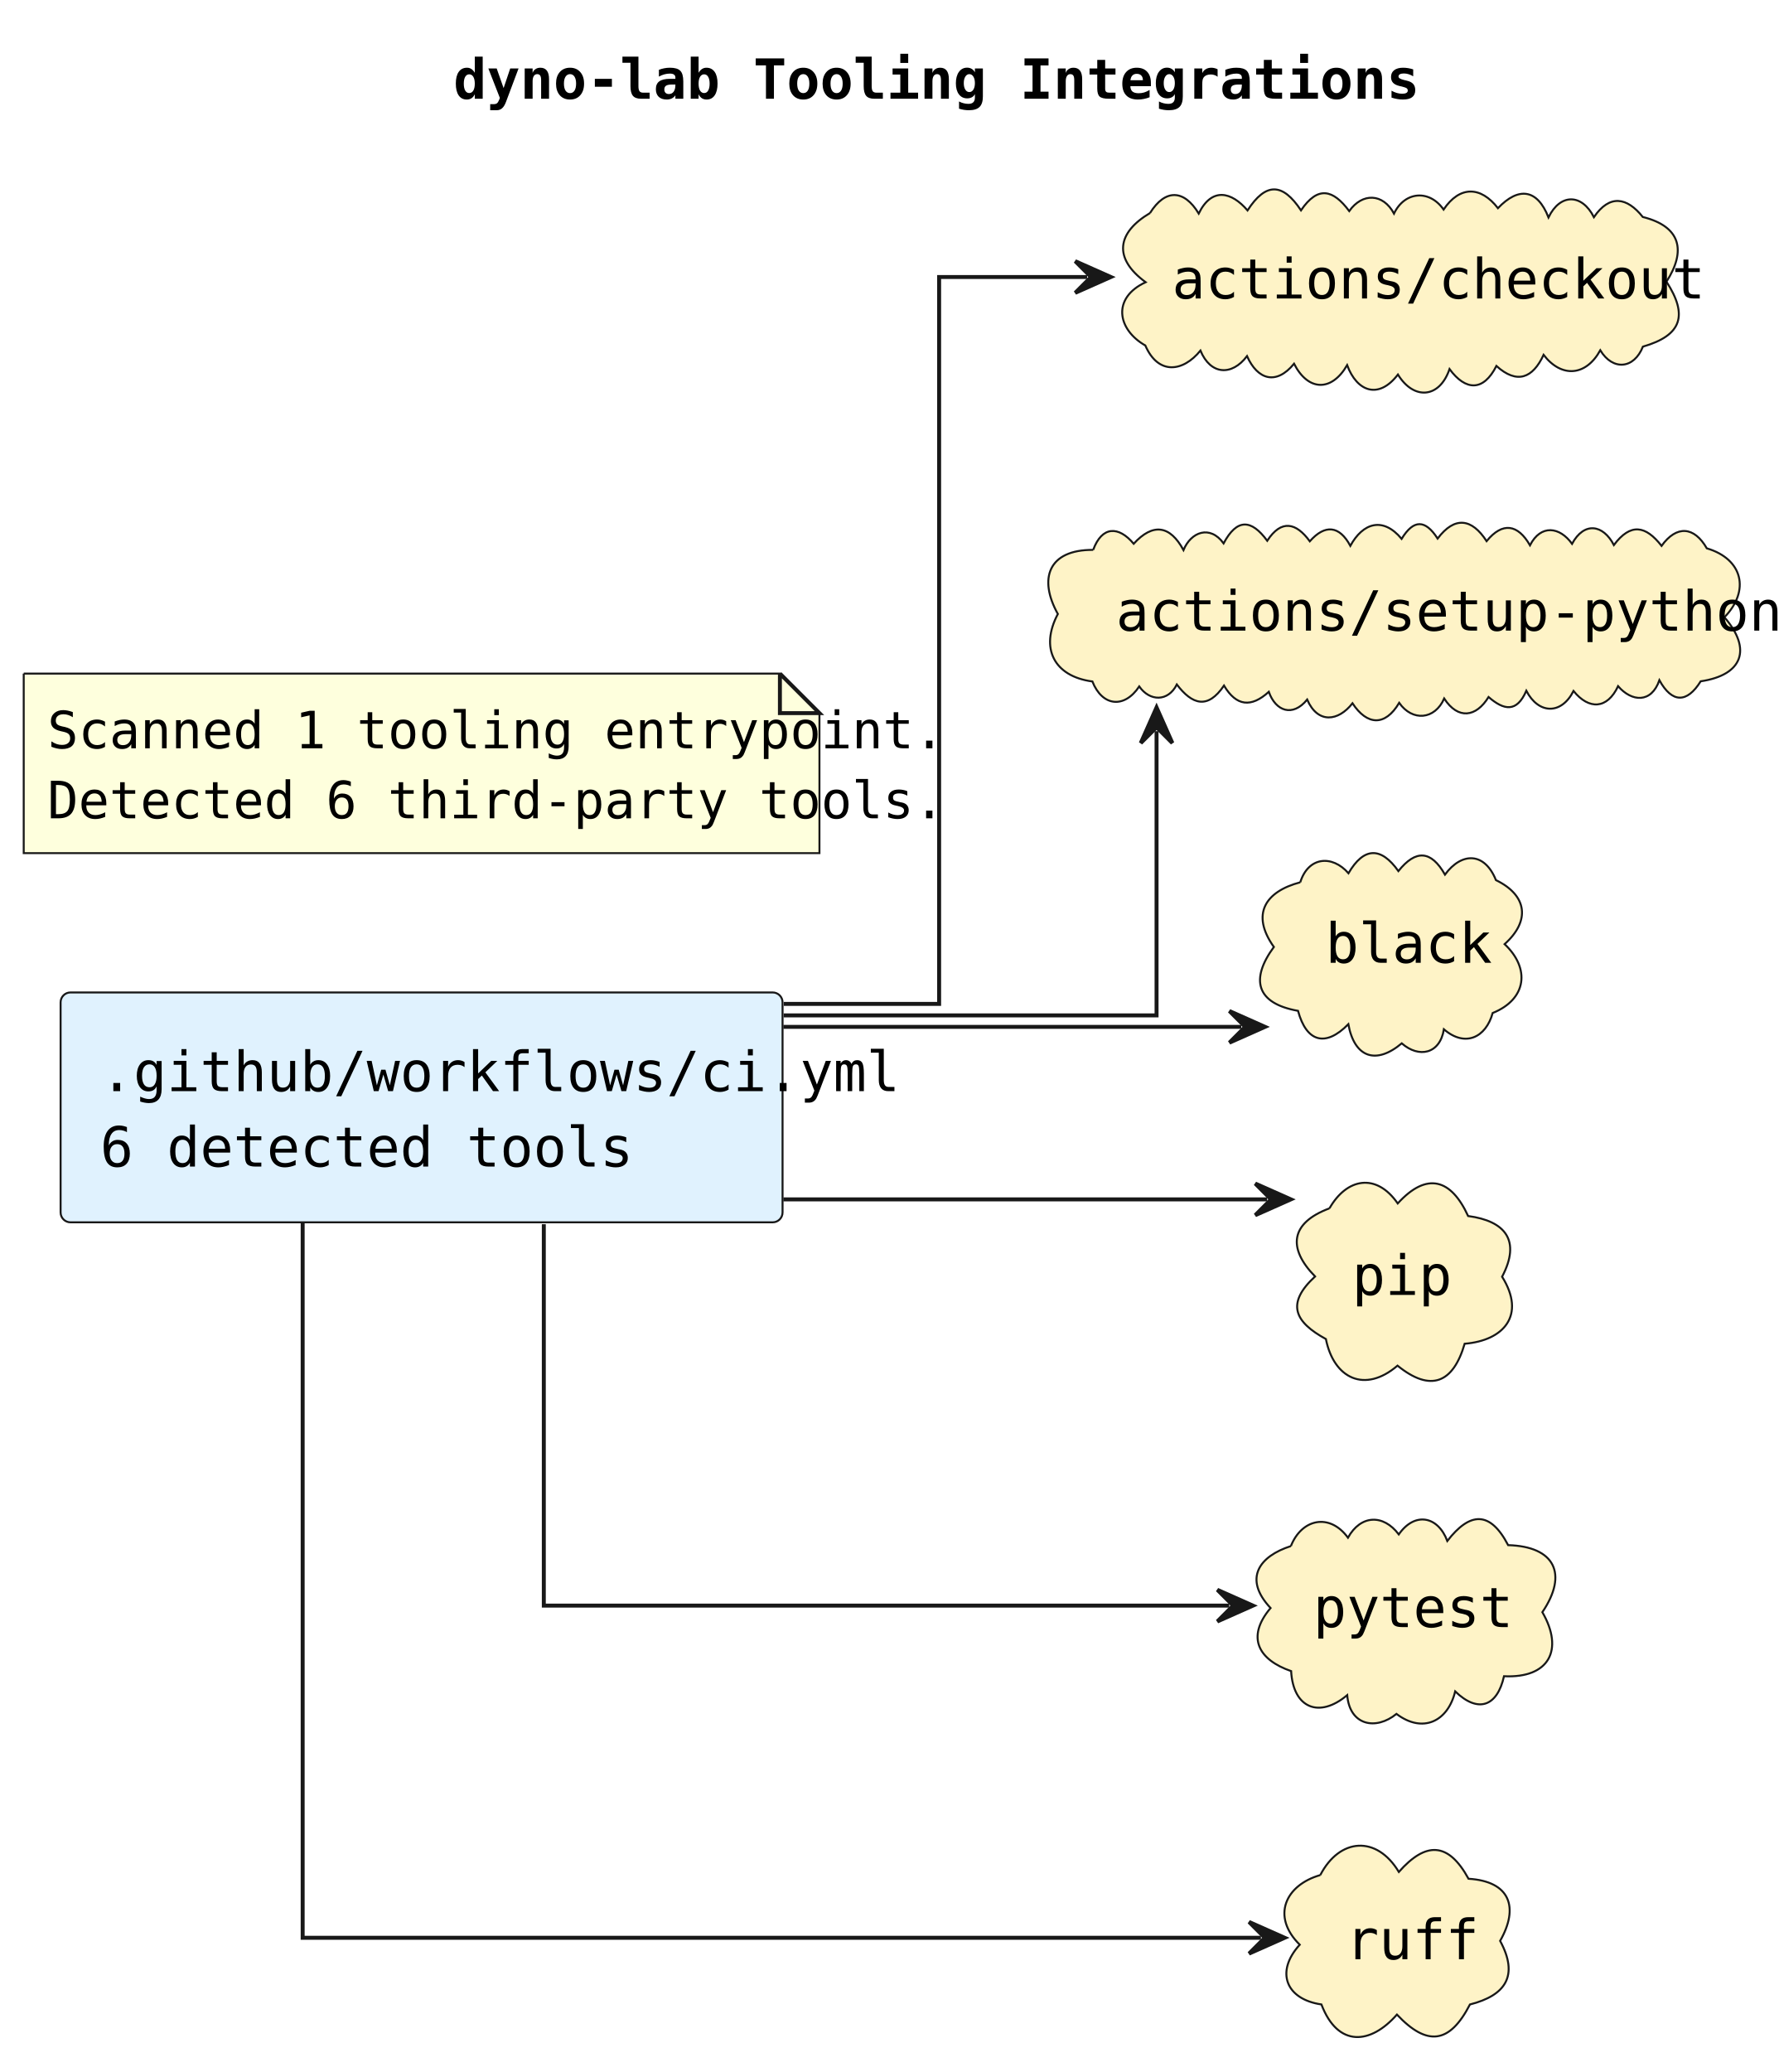
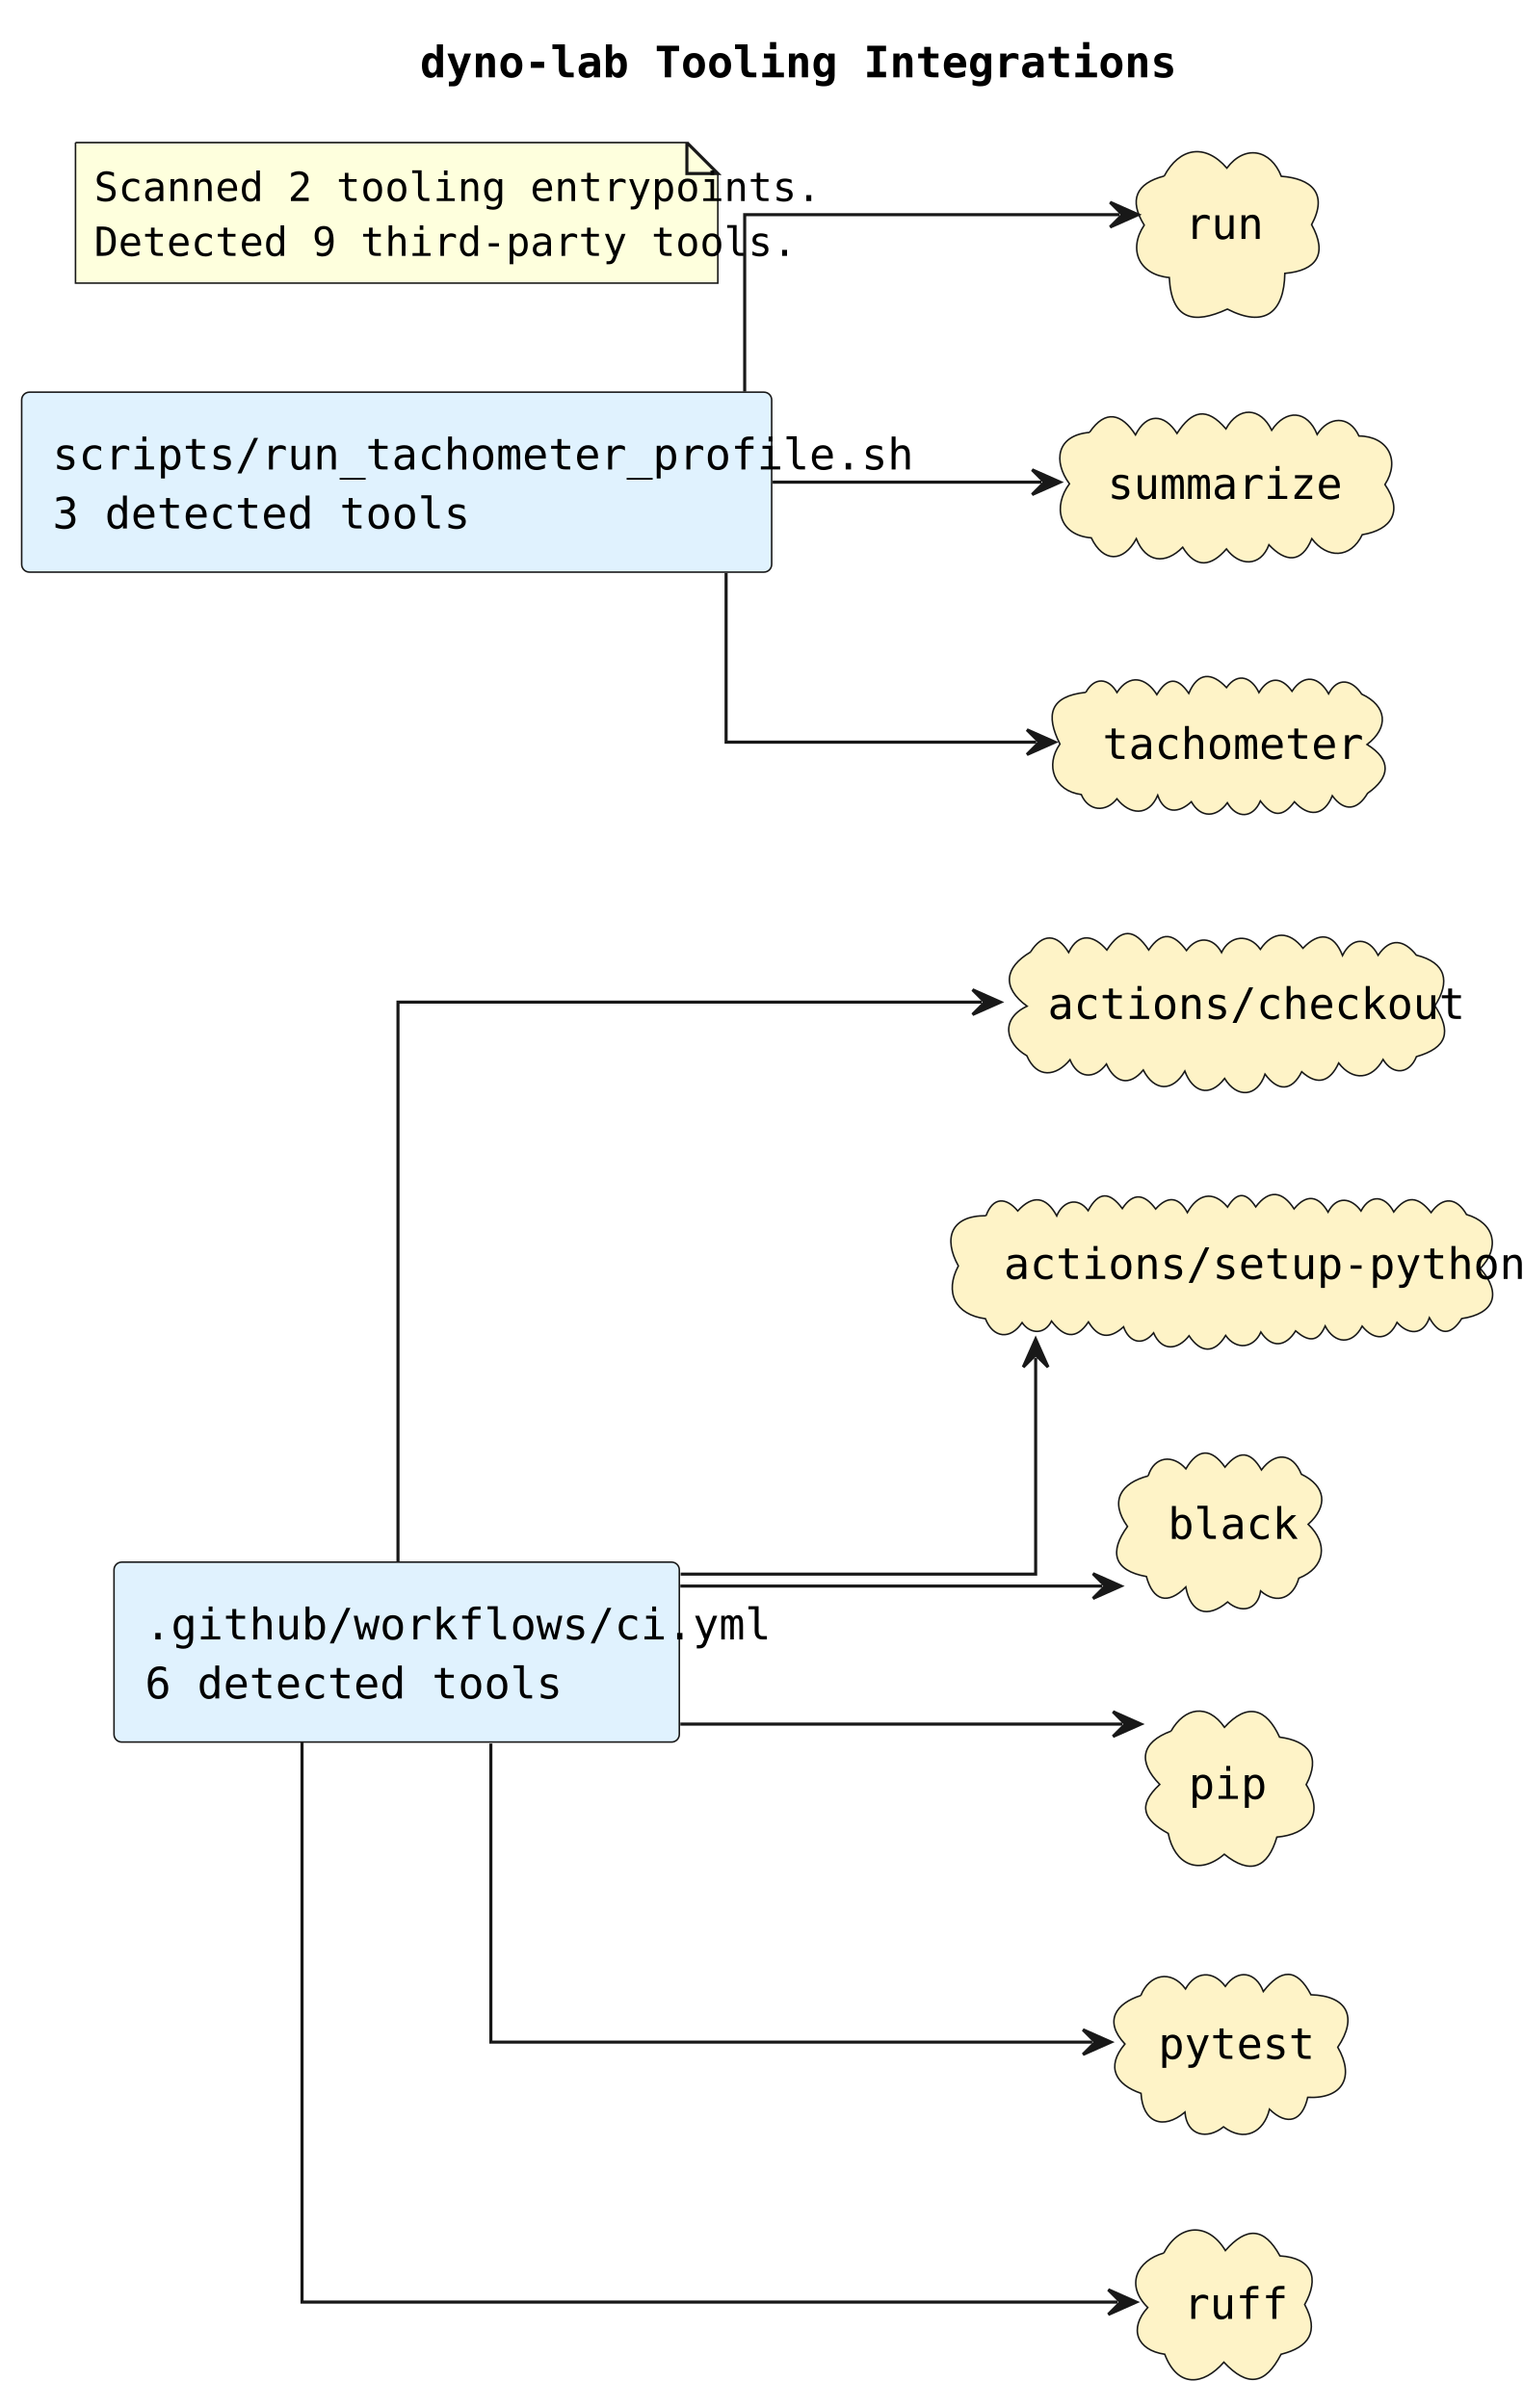
- <svg xmlns="http://www.w3.org/2000/svg" contentStyleType="text/css" data-diagram-type="DESCRIPTION" height="524px" preserveAspectRatio="none" style="width:450px;height:524px;background:#FFFFFF;" version="1.1" viewBox="0 0 450 524" width="450px" zoomAndPan="magnify">
+ <svg xmlns="http://www.w3.org/2000/svg" contentStyleType="text/css" data-diagram-type="DESCRIPTION" height="778px" preserveAspectRatio="none" style="width:492px;height:778px;background:#FFFFFF;" version="1.1" viewBox="0 0 492 778" width="492px" zoomAndPan="magnify">
  <defs />
  <g>
    <g class="title" data-source-line="1">
-       <text fill="#000000" font-family="Monospace" font-size="14" font-weight="bold" lengthAdjust="spacing" textLength="206.846" x="114.697" y="24.966">dyno-lab Tooling Integrations</text>
+       <text fill="#000000" font-family="Monospace" font-size="14" font-weight="bold" lengthAdjust="spacing" textLength="206.846" x="135.702" y="24.966">dyno-lab Tooling Integrations</text>
    </g>
    <g class="entity" data-qualified-name="source_github_workflows_ci_yml" data-source-line="7" id="ent0002">
-       <rect fill="#E0F2FE" height="58.136" rx="2.5" ry="2.5" style="stroke:#181818;stroke-width:0.5;" width="182.623" x="15.33" y="250.985" />
-       <text fill="#000000" font-family="Monospace" font-size="14" lengthAdjust="spacing" textLength="162.623" x="25.33" y="275.95">.github/workflows/ci.yml</text>
-       <text fill="#000000" font-family="Monospace" font-size="14" lengthAdjust="spacing" textLength="105.336" x="25.33" y="295.018">6 detected tools</text>
+       <rect fill="#E0F2FE" height="58.136" rx="2.5" ry="2.5" style="stroke:#181818;stroke-width:0.5;" width="182.623" x="36.83" y="504.708" />
+       <text fill="#000000" font-family="Monospace" font-size="14" lengthAdjust="spacing" textLength="162.623" x="46.83" y="529.674">.github/workflows/ci.yml</text>
+       <text fill="#000000" font-family="Monospace" font-size="14" lengthAdjust="spacing" textLength="105.336" x="46.83" y="548.742">6 detected tools</text>
    </g>
-     <g class="entity" data-qualified-name="tool_actions_checkout" data-source-line="8" id="ent0003">
-       <path d="M290.902,53.88 C294.754,47.721 299.497,47.862 303.226,54.003 C306.532,47.24 311.533,48.489 315.572,53.215 C320.192,46.068 324.453,46.193 329.094,53.196 C333.369,46.912 337.201,47.9 341.297,53.381 C344.629,48.695 349.842,48.849 352.623,54.015 C355.321,48.357 361.587,47.865 365.164,52.993 C369.244,46.955 374.542,47.015 378.915,52.647 C384.09,47.211 388.851,47.712 391.702,54.985 C394.673,48.861 400.153,48.945 403.192,54.921 C407.16,49.087 411.544,49.844 415.554,54.874 C425.236,57.284 426.546,63.443 421.548,71.232 C426.993,79.689 425.528,84.792 415.585,87.665 C413.337,93.337 407.977,93.808 404.801,88.584 C401.214,95.094 395.052,95.683 390.461,89.74 C387.728,95.643 383.757,97.258 378.527,92.547 C375.246,99.051 370.75,98.876 366.67,93.334 C364.142,100.773 357.624,101.24 353.616,94.718 C348.713,101.116 343.254,99.04 340.767,92.346 C336.831,99.124 330.909,98.969 327.338,91.99 C322.803,97.508 318.115,96.029 315.442,90.062 C311.564,95.18 306.205,94.802 303.661,88.666 C299.2,94.129 292.979,94.865 289.717,87.375 C282.619,83.324 281.218,75.341 289.799,71.369 C281.556,65.341 282.503,58.859 290.902,53.88" fill="#FEF3C7" style="stroke:#181818;stroke-width:0.5;" />
-       <text fill="#000000" font-family="Monospace" font-size="14" lengthAdjust="spacing" textLength="111.916" x="296.47" y="75.481">actions/checkout</text>
+     <g class="entity" data-qualified-name="source_scripts_run_tachometer_profile_sh" data-source-line="8" id="ent0003">
+       <rect fill="#E0F2FE" height="58.136" rx="2.5" ry="2.5" style="stroke:#181818;stroke-width:0.5;" width="242.291" x="7" y="126.708" />
+       <text fill="#000000" font-family="Monospace" font-size="14" lengthAdjust="spacing" textLength="222.291" x="17" y="151.674">scripts/run_tachometer_profile.sh</text>
+       <text fill="#000000" font-family="Monospace" font-size="14" lengthAdjust="spacing" textLength="105.336" x="17" y="170.742">3 detected tools</text>
    </g>
-     <g class="entity" data-qualified-name="tool_actions_setup_python" data-source-line="9" id="ent0004">
-       <path d="M276.529,139.065 C278.742,133.01 282.955,132.949 286.774,137.516 C291.638,132.186 295.977,132.835 299.37,139.112 C301.266,134.523 306.064,132.669 309.52,137.416 C312.879,131.124 316.487,131.231 320.555,136.754 C324.135,131.268 327.873,132.166 331.323,136.892 C335.161,132.55 338.8,132.879 341.576,138.038 C344.751,132.234 349.808,130.581 354.55,136.27 C357.596,131.299 360.534,131.358 363.655,136.201 C367.988,130.458 372.316,131.099 376.045,136.851 C380.088,131.914 383.957,132.578 387.019,137.901 C389.787,132.528 394.55,133.204 397.66,137.527 C400.71,131.883 405.512,132.598 408.243,137.838 C412.467,132.195 416.267,132.879 420.304,138.048 C424.095,132.777 428.547,133.091 431.748,138.671 C440.893,141.373 442.724,149.396 436.204,156.102 C443.239,164.197 440.792,170.735 430.201,172.299 C426.719,177.89 422.941,177.818 419.757,172.026 C417.712,177.902 412.773,177.525 409.306,173.532 C406.559,179.394 401.931,179.546 398.034,174.749 C394.913,180.864 389.163,180.6 386.094,174.697 C383.671,180.263 380.442,179.642 376.543,176.274 C373.389,181.407 368.829,182.043 365.317,176.655 C362.942,182.037 357.282,182.511 353.933,177.749 C350.352,183.772 345.808,183.446 342.121,177.857 C338.546,182.435 333.353,183.124 330.657,176.923 C327.007,181.407 322.702,179.895 320.955,174.962 C316.503,178.993 312.772,178.657 309.618,173.381 C305.482,179.49 301.568,178.186 297.688,173.107 C295.461,177.533 290.832,177.4 288.179,173.6 C284.405,179.275 278.825,178.662 276.326,172.34 C266.589,171.054 263.019,163.886 267.591,155.276 C262.628,146.359 265.157,138.975 276.529,139.065" fill="#FEF3C7" style="stroke:#181818;stroke-width:0.5;" />
-       <text fill="#000000" font-family="Monospace" font-size="14" lengthAdjust="spacing" textLength="140.28" x="282.28" y="159.481">actions/setup-python</text>
+     <g class="entity" data-qualified-name="tool_actions_checkout" data-source-line="9" id="ent0004">
+       <path d="M332.902,307.604 C336.754,301.445 341.497,301.585 345.226,307.726 C348.532,300.963 353.533,302.212 357.572,306.939 C362.192,299.791 366.453,299.916 371.094,306.919 C375.369,300.636 379.201,301.624 383.297,307.104 C386.629,302.419 391.842,302.572 394.623,307.738 C397.321,302.08 403.587,301.589 407.164,306.716 C411.244,300.679 416.542,300.738 420.915,306.37 C426.09,300.935 430.851,301.435 433.702,308.709 C436.673,302.584 442.153,302.669 445.192,308.644 C449.16,302.811 453.544,303.568 457.554,308.597 C467.236,311.007 468.546,317.167 463.548,324.955 C468.993,333.412 467.528,338.515 457.585,341.389 C455.337,347.06 449.977,347.531 446.801,342.307 C443.214,348.817 437.052,349.407 432.461,343.464 C429.728,349.366 425.757,350.981 420.527,346.271 C417.246,352.775 412.75,352.599 408.67,347.057 C406.142,354.497 399.624,354.963 395.616,348.441 C390.713,354.839 385.254,352.763 382.767,346.07 C378.831,352.848 372.909,352.692 369.338,345.713 C364.803,351.231 360.115,349.753 357.442,343.786 C353.564,348.903 348.205,348.525 345.661,342.39 C341.2,347.853 334.979,348.589 331.717,341.099 C324.619,337.047 323.218,329.064 331.799,325.093 C323.556,319.065 324.503,312.582 332.902,307.604" fill="#FEF3C7" style="stroke:#181818;stroke-width:0.5;" />
+       <text fill="#000000" font-family="Monospace" font-size="14" lengthAdjust="spacing" textLength="111.916" x="338.47" y="329.204">actions/checkout</text>
    </g>
-     <g class="entity" data-qualified-name="tool_black" data-source-line="10" id="ent0005">
-       <path d="M328.911,223.13 C330.933,216.636 336.978,216.116 341.107,220.838 C344.978,214.213 349.305,214.067 353.732,220.291 C358.142,214.796 361.992,215.013 365.516,221.185 C369.761,215.427 375.554,215.47 378.409,222.578 C386.402,226.44 387.123,232.941 380.6,238.767 C387.112,244.885 386.231,252.696 377.582,256.186 C375.855,262.423 370.596,264.927 365.245,260.302 C364.249,266.559 358.937,267.666 354.584,263.857 C348.039,269.344 342.623,267.467 341.071,259.017 C335.276,264.918 330.473,263.529 328.344,255.635 C317.724,253.76 316.238,247.642 322.235,239.483 C316.318,231.157 320.111,225.447 328.911,223.13" fill="#FEF3C7" style="stroke:#181818;stroke-width:0.5;" />
-       <text fill="#000000" font-family="Monospace" font-size="14" lengthAdjust="spacing" textLength="34.272" x="335.29" y="243.481">black</text>
+     <g class="entity" data-qualified-name="tool_actions_setup_python" data-source-line="10" id="ent0005">
+       <path d="M318.539,392.789 C320.752,386.734 324.965,386.672 328.784,391.24 C333.648,385.91 337.987,386.559 341.38,392.836 C343.276,388.246 348.074,386.392 351.53,391.14 C354.889,384.847 358.497,384.954 362.565,390.478 C366.145,384.991 369.883,385.889 373.333,390.615 C377.171,386.274 380.81,386.602 383.586,391.762 C386.761,385.957 391.818,384.305 396.56,389.994 C399.606,385.023 402.544,385.081 405.665,389.924 C409.998,384.181 414.326,384.822 418.055,390.575 C422.098,385.637 425.967,386.301 429.029,391.624 C431.797,386.251 436.56,386.928 439.67,391.25 C442.72,385.606 447.522,386.321 450.252,391.561 C454.477,385.919 458.277,386.602 462.314,391.771 C466.105,386.501 470.557,386.814 473.758,392.394 C482.903,395.096 484.734,403.119 478.214,409.825 C485.249,417.921 482.802,424.459 472.211,426.023 C468.729,431.613 464.951,431.541 461.767,425.75 C459.722,431.625 454.783,431.249 451.316,427.255 C448.569,433.118 443.941,433.269 440.044,428.472 C436.923,434.588 431.173,434.323 428.104,428.42 C425.68,433.986 422.452,433.365 418.553,429.997 C415.399,435.13 410.839,435.766 407.327,430.379 C404.952,435.761 399.292,436.235 395.943,431.472 C392.362,437.496 387.818,437.169 384.131,431.58 C380.556,436.159 375.363,436.848 372.667,430.646 C369.017,435.13 364.712,433.619 362.965,428.686 C358.513,432.716 354.782,432.38 351.628,427.105 C347.492,433.214 343.578,431.91 339.698,426.831 C337.471,431.257 332.842,431.123 330.189,427.323 C326.415,432.999 320.835,432.385 318.336,426.063 C308.599,424.777 305.029,417.61 309.601,408.999 C304.639,400.083 307.167,392.698 318.539,392.789" fill="#FEF3C7" style="stroke:#181818;stroke-width:0.5;" />
+       <text fill="#000000" font-family="Monospace" font-size="14" lengthAdjust="spacing" textLength="140.28" x="324.29" y="413.204">actions/setup-python</text>
    </g>
-     <g class="entity" data-qualified-name="tool_pip" data-source-line="11" id="ent0006">
-       <path d="M336.301,305.583 C340.646,297.955 348.111,296.493 353.565,304.345 C360.973,296.231 367.082,298.179 371.37,307.526 C380.742,308.778 384.802,313.671 379.967,322.878 C386.058,332.605 380.384,339.029 370.496,339.826 C367.586,349.802 361.895,352.169 353.513,345.364 C345.197,352.476 337.383,348.573 335.395,338.638 C327.582,334.36 325.15,329.738 332.659,322.811 C325.591,315.592 326.476,309.229 336.301,305.583" fill="#FEF3C7" style="stroke:#181818;stroke-width:0.5;" />
-       <text fill="#000000" font-family="Monospace" font-size="14" lengthAdjust="spacing" textLength="20.832" x="342.01" y="327.481">pip</text>
+     <g class="entity" data-qualified-name="tool_black" data-source-line="11" id="ent0006">
+       <path d="M370.911,476.853 C372.933,470.359 378.978,469.839 383.107,474.561 C386.978,467.936 391.305,467.791 395.732,474.014 C400.142,468.519 403.992,468.736 407.516,474.909 C411.761,469.15 417.554,469.194 420.409,476.302 C428.402,480.163 429.123,486.665 422.6,492.491 C429.112,498.608 428.231,506.419 419.582,509.909 C417.855,516.146 412.596,518.65 407.245,514.025 C406.249,520.283 400.937,521.389 396.584,517.581 C390.039,523.067 384.623,521.19 383.071,512.74 C377.276,518.641 372.473,517.253 370.344,509.358 C359.724,507.483 358.238,501.366 364.235,493.206 C358.318,484.88 362.111,479.171 370.911,476.853" fill="#FEF3C7" style="stroke:#181818;stroke-width:0.5;" />
+       <text fill="#000000" font-family="Monospace" font-size="14" lengthAdjust="spacing" textLength="34.272" x="377.29" y="497.204">black</text>
    </g>
-     <g class="entity" data-qualified-name="tool_pytest" data-source-line="12" id="ent0007">
-       <path d="M326.539,391 C329.255,384.122 336.312,382.518 340.977,388.872 C344.207,383.083 349.894,382.842 353.832,388.044 C357.859,382.274 363.72,383.354 366.109,389.703 C371.797,382.359 376.916,381.974 381.494,390.761 C393.277,391.092 396.712,398.01 390.151,407.711 C395.675,417.281 391.825,424.462 380.449,423.912 C378.743,431.554 373.919,433.363 368.098,427.745 C366.271,435.344 359.915,438.468 353.247,433.439 C348.062,437.661 341.422,436.421 340.785,428.696 C333.687,434.655 327.123,431.999 326.601,422.616 C318.493,419.823 315.058,414.17 321.397,406.664 C314.398,399.206 318.571,393.545 326.539,391" fill="#FEF3C7" style="stroke:#181818;stroke-width:0.5;" />
-       <text fill="#000000" font-family="Monospace" font-size="14" lengthAdjust="spacing" textLength="40.46" x="332.19" y="411.481">pytest</text>
+     <g class="entity" data-qualified-name="tool_pip" data-source-line="12" id="ent0007">
+       <path d="M378.301,559.307 C382.646,551.679 390.111,550.216 395.565,558.069 C402.973,549.955 409.082,551.902 413.37,561.249 C422.742,562.501 426.802,567.394 421.967,576.601 C428.058,586.328 422.384,592.752 412.496,593.55 C409.586,603.525 403.895,605.893 395.513,599.087 C387.197,606.2 379.383,602.297 377.395,592.362 C369.582,588.083 367.15,583.461 374.659,576.534 C367.591,569.316 368.476,562.953 378.301,559.307" fill="#FEF3C7" style="stroke:#181818;stroke-width:0.5;" />
+       <text fill="#000000" font-family="Monospace" font-size="14" lengthAdjust="spacing" textLength="20.832" x="384.01" y="581.204">pip</text>
    </g>
-     <g class="entity" data-qualified-name="tool_ruff" data-source-line="13" id="ent0008">
-       <path d="M333.973,474.202 C338.843,464.803 348.226,464.07 353.846,473.406 C360.655,465.714 366.337,465.748 371.475,475.13 C382.031,475.78 384.282,482.374 379.466,490.841 C384.243,499.671 380.84,504.635 371.834,506.924 C366.691,516.879 361.001,517.582 353.363,509.475 C346.714,517.065 338.428,517.864 334.262,506.916 C325.258,505.609 322.536,498.651 328.779,491.809 C321.459,484.578 325.225,476.693 333.973,474.202" fill="#FEF3C7" style="stroke:#181818;stroke-width:0.5;" />
-       <text fill="#000000" font-family="Monospace" font-size="14" lengthAdjust="spacing" textLength="24.066" x="340.39" y="495.481">ruff</text>
+     <g class="entity" data-qualified-name="tool_pytest" data-source-line="13" id="ent0008">
+       <path d="M368.549,644.723 C371.264,637.845 378.322,636.241 382.987,642.596 C386.216,636.806 391.904,636.565 395.842,641.767 C399.869,635.997 405.73,637.077 408.119,643.426 C413.807,636.082 418.926,635.697 423.504,644.484 C435.288,644.815 438.722,651.734 432.161,661.434 C437.685,671.005 433.835,678.185 422.459,677.636 C420.753,685.277 415.929,687.086 410.108,681.468 C408.281,689.068 401.925,692.192 395.257,687.162 C390.072,691.384 383.432,690.144 382.795,682.419 C375.697,688.378 369.133,685.722 368.611,676.34 C360.503,673.546 357.068,667.894 363.407,660.388 C356.408,652.929 360.581,647.269 368.549,644.723" fill="#FEF3C7" style="stroke:#181818;stroke-width:0.5;" />
+       <text fill="#000000" font-family="Monospace" font-size="14" lengthAdjust="spacing" textLength="40.46" x="374.2" y="665.204">pytest</text>
    </g>
-     <g class="entity" data-qualified-name="toolingGraphSummary" data-source-line="21" id="ent0015">
-       <path d="M6,170.345 L6,215.757 L207.284,215.757 L207.284,180.345 L197.284,170.345 L6,170.345" fill="#FEFFDD" style="stroke:#181818;stroke-width:0.5;" />
-       <path d="M197.284,170.345 L197.284,180.345 L207.284,180.345 L197.284,170.345" fill="#FEFFDD" style="stroke:#181818;stroke-width:1;" />
-       <text fill="#000000" font-family="Monospace" font-size="13" lengthAdjust="spacing" textLength="180.284" x="12" y="189.242">Scanned 1 tooling entrypoint.</text>
-       <text fill="#000000" font-family="Monospace" font-size="13" lengthAdjust="spacing" textLength="171.782" x="12" y="206.948">Detected 6 third-party tools.</text>
+     <g class="entity" data-qualified-name="tool_ruff" data-source-line="14" id="ent0009">
+       <path d="M375.983,727.925 C380.853,718.526 390.236,717.794 395.856,727.13 C402.665,719.437 408.346,719.471 413.485,728.854 C424.041,729.503 426.292,736.097 421.476,744.564 C426.253,753.394 422.85,758.359 413.844,760.647 C408.701,770.602 403.011,771.306 395.373,763.199 C388.724,770.788 380.438,771.587 376.272,760.64 C367.268,759.332 364.546,752.374 370.789,745.532 C363.469,738.301 367.235,730.416 375.983,727.925" fill="#FEF3C7" style="stroke:#181818;stroke-width:0.5;" />
+       <text fill="#000000" font-family="Monospace" font-size="14" lengthAdjust="spacing" textLength="24.066" x="382.4" y="749.204">ruff</text>
    </g>
-     <g class="link" data-entity-1="ent0002" data-entity-2="ent0003" data-link-type="dependency" data-source-line="14" id="lnk9">
-       <path d="M198.28,253.885 C220.29,253.885 237.56,253.885 237.56,253.885 C237.56,253.885 237.56,70.055 237.56,70.055 C237.56,70.055 251.63,70.055 274.99,70.055" fill="none" id="source_github_workflows_ci_yml-to-tool_actions_checkout" style="stroke:#181818;stroke-width:1;" />
-       <polygon fill="#181818" points="280.99,70.055,271.99,66.055,275.99,70.055,271.99,74.055,280.99,70.055" style="stroke:#181818;stroke-width:1;" />
+     <g class="entity" data-qualified-name="tool_run" data-source-line="15" id="ent0010">
+       <path d="M376.1,56.871 C380.972,47.729 389.275,46.13 396.335,54.314 C402.199,46.55 410.524,48.288 413.923,56.953 C423.512,57.661 429.202,62.414 423.714,72.574 C428.949,82.02 425.447,87.44 415.073,88.323 C414.835,101.047 408.503,106.042 396.51,99.871 C385.603,104.904 378.441,103.418 377.74,89.67 C368.079,88.836 364.291,80.744 369.644,72.733 C364.589,64.606 367.005,59.238 376.1,56.871" fill="#FEF3C7" style="stroke:#181818;stroke-width:0.5;" />
+       <text fill="#000000" font-family="Monospace" font-size="14" lengthAdjust="spacing" textLength="23.086" x="382.89" y="77.204">run</text>
    </g>
-     <g class="link" data-entity-1="ent0002" data-entity-2="ent0004" data-link-type="dependency" data-source-line="15" id="lnk10">
-       <path d="M198.24,256.785 C245.17,256.785 292.56,256.785 292.56,256.785 C292.56,256.785 292.56,215.325 292.56,184.915" fill="none" id="source_github_workflows_ci_yml-to-tool_actions_setup_python" style="stroke:#181818;stroke-width:1;" />
-       <polygon fill="#181818" points="292.56,178.915,288.56,187.915,292.56,183.915,296.56,187.915,292.56,178.915" style="stroke:#181818;stroke-width:1;" />
+     <g class="entity" data-qualified-name="tool_summarize" data-source-line="16" id="ent0011">
+       <path d="M351.966,139.708 C357.161,132.088 362.398,133.662 366.825,140.496 C370.442,133.345 376.149,133.579 380.23,140.039 C385.064,132.575 389.831,131.305 396.036,138.567 C400.097,131.2 407.197,131.466 410.821,139.001 C415.405,132.141 422.296,132.418 425.512,140.359 C429.149,134.545 435.849,133.982 439.012,140.863 C448.379,140.934 452.489,148.751 447.399,156.551 C453.344,165.164 449.671,171.167 440.076,172.759 C436.294,180.611 428.704,180.518 423.786,174.052 C420.48,182.169 415.198,181.66 409.94,176.017 C407.147,183.397 400.264,182.885 396.205,177.366 C391.376,182.943 386.406,183.922 382.068,176.818 C376.51,182.486 370.189,181.795 367.092,174.066 C362.902,181.786 356.412,181.826 352.538,173.775 C341.978,172.92 340.045,163.618 345.487,156.304 C340.173,149.121 341.239,140.63 351.966,139.708" fill="#FEF3C7" style="stroke:#181818;stroke-width:0.5;" />
+       <text fill="#000000" font-family="Monospace" font-size="14" lengthAdjust="spacing" textLength="73.262" x="357.8" y="161.204">summarize</text>
    </g>
-     <g class="link" data-entity-1="ent0002" data-entity-2="ent0005" data-link-type="dependency" data-source-line="16" id="lnk11">
-       <path d="M198.16,259.685 C240.88,259.685 283.02,259.685 313.99,259.685" fill="none" id="source_github_workflows_ci_yml-to-tool_black" style="stroke:#181818;stroke-width:1;" />
-       <polygon fill="#181818" points="319.99,259.685,310.99,255.685,314.99,259.685,310.99,263.685,319.99,259.685" style="stroke:#181818;stroke-width:1;" />
+     <g class="entity" data-qualified-name="tool_tachometer" data-source-line="17" id="ent0012">
+       <path d="M350.777,223.691 C353.551,218.617 358.106,218.977 360.837,223.734 C364.918,217.509 370.266,218.935 373.723,224.421 C377.041,218.934 380.296,218.508 384.038,224.024 C386.929,217.119 391.482,217.081 396.216,222.149 C400.031,216.911 404.422,219.011 406.703,223.76 C409.836,218.631 413.865,218.416 417.386,223.347 C421.227,217.506 426.131,218.628 429.198,224.152 C432.266,218.449 436.907,219.748 439.882,224.25 C448.111,228.061 448.792,235.075 441.63,240.537 C449.65,245.501 449.131,251.182 441.798,256.31 C438.616,261.712 434.329,262.453 430.401,257.1 C427.743,263.765 422.682,264.024 418.168,259.05 C414.202,264.434 410.885,263.698 407.167,258.785 C404.759,264.473 399.495,264.615 396.492,259.367 C393.082,264.103 387.985,264.52 384.869,259.033 C380.845,262.812 376.135,263.092 374.003,256.959 C371.003,263.978 364.866,263.217 360.827,258.086 C357.283,262.564 351.657,262.2 349.305,256.709 C340.498,255.56 337.543,247.314 342.419,240.391 C337.702,230.988 339.122,224.899 350.777,223.691" fill="#FEF3C7" style="stroke:#181818;stroke-width:0.5;" />
+       <text fill="#000000" font-family="Monospace" font-size="14" lengthAdjust="spacing" textLength="76.468" x="356.2" y="245.204">tachometer</text>
    </g>
-     <g class="link" data-entity-1="ent0002" data-entity-2="ent0006" data-link-type="dependency" data-source-line="17" id="lnk12">
-       <path d="M198.16,303.315 C244.02,303.315 290.12,303.315 320.53,303.315" fill="none" id="source_github_workflows_ci_yml-to-tool_pip" style="stroke:#181818;stroke-width:1;" />
-       <polygon fill="#181818" points="326.53,303.315,317.53,299.315,321.53,303.315,317.53,307.315,326.53,303.315" style="stroke:#181818;stroke-width:1;" />
+     <g class="entity" data-qualified-name="toolingGraphSummary" data-source-line="28" id="ent0022">
+       <path d="M24.39,46.068 L24.39,91.48 L231.901,91.48 L231.901,56.068 L221.901,46.068 L24.39,46.068" fill="#FEFFDD" style="stroke:#181818;stroke-width:0.5;" />
+       <path d="M221.901,46.068 L221.901,56.068 L231.901,56.068 L221.901,46.068" fill="#FEFFDD" style="stroke:#181818;stroke-width:1;" />
+       <text fill="#000000" font-family="Monospace" font-size="13" lengthAdjust="spacing" textLength="186.511" x="30.39" y="64.965">Scanned 2 tooling entrypoints.</text>
+       <text fill="#000000" font-family="Monospace" font-size="13" lengthAdjust="spacing" textLength="171.782" x="30.39" y="82.671">Detected 9 third-party tools.</text>
    </g>
-     <g class="link" data-entity-1="ent0002" data-entity-2="ent0007" data-link-type="dependency" data-source-line="18" id="lnk13">
-       <path d="M137.56,309.595 C137.56,346.835 137.56,406.055 137.56,406.055 C137.56,406.055 249.92,406.055 310.94,406.055" fill="none" id="source_github_workflows_ci_yml-to-tool_pytest" style="stroke:#181818;stroke-width:1;" />
-       <polygon fill="#181818" points="316.94,406.055,307.94,402.055,311.94,406.055,307.94,410.055,316.94,406.055" style="stroke:#181818;stroke-width:1;" />
+     <g class="link" data-entity-1="ent0002" data-entity-2="ent0004" data-link-type="dependency" data-source-line="18" id="lnk13">
+       <path d="M128.57,504.578 C128.57,446.868 128.57,323.778 128.57,323.778 C128.57,323.778 238.43,323.778 317.19,323.778" fill="none" id="source_github_workflows_ci_yml-to-tool_actions_checkout" style="stroke:#181818;stroke-width:1;" />
+       <polygon fill="#181818" points="323.19,323.778,314.19,319.778,318.19,323.778,314.19,327.778,323.19,323.778" style="stroke:#181818;stroke-width:1;" />
    </g>
-     <g class="link" data-entity-1="ent0002" data-entity-2="ent0008" data-link-type="dependency" data-source-line="19" id="lnk14">
-       <path d="M76.56,309.255 C76.56,366.955 76.56,490.055 76.56,490.055 C76.56,490.055 249.19,490.055 318.96,490.055" fill="none" id="source_github_workflows_ci_yml-to-tool_ruff" style="stroke:#181818;stroke-width:1;" />
-       <polygon fill="#181818" points="324.96,490.055,315.96,486.055,319.96,490.055,315.96,494.055,324.96,490.055" style="stroke:#181818;stroke-width:1;" />
+     <g class="link" data-entity-1="ent0002" data-entity-2="ent0005" data-link-type="dependency" data-source-line="19" id="lnk14">
+       <path d="M219.89,508.578 C275.02,508.578 334.57,508.578 334.57,508.578 C334.57,508.578 334.57,468.538 334.57,438.688" fill="none" id="source_github_workflows_ci_yml-to-tool_actions_setup_python" style="stroke:#181818;stroke-width:1;" />
+       <polygon fill="#181818" points="334.57,432.688,330.57,441.688,334.57,437.688,338.57,441.688,334.57,432.688" style="stroke:#181818;stroke-width:1;" />
+     </g>
+     <g class="link" data-entity-1="ent0002" data-entity-2="ent0006" data-link-type="dependency" data-source-line="20" id="lnk15">
+       <path d="M219.79,512.438 C269.13,512.438 320.93,512.438 356.1,512.438" fill="none" id="source_github_workflows_ci_yml-to-tool_black" style="stroke:#181818;stroke-width:1;" />
+       <polygon fill="#181818" points="362.1,512.438,353.1,508.438,357.1,512.438,353.1,516.438,362.1,512.438" style="stroke:#181818;stroke-width:1;" />
+     </g>
+     <g class="link" data-entity-1="ent0002" data-entity-2="ent0007" data-link-type="dependency" data-source-line="21" id="lnk16">
+       <path d="M219.79,557.038 C272.29,557.038 328.36,557.038 362.56,557.038" fill="none" id="source_github_workflows_ci_yml-to-tool_pip" style="stroke:#181818;stroke-width:1;" />
+       <polygon fill="#181818" points="368.56,557.038,359.56,553.038,363.56,557.038,359.56,561.038,368.56,557.038" style="stroke:#181818;stroke-width:1;" />
+     </g>
+     <g class="link" data-entity-1="ent0002" data-entity-2="ent0008" data-link-type="dependency" data-source-line="22" id="lnk17">
+       <path d="M158.57,563.318 C158.57,600.558 158.57,659.778 158.57,659.778 C158.57,659.778 286.98,659.778 352.86,659.778" fill="none" id="source_github_workflows_ci_yml-to-tool_pytest" style="stroke:#181818;stroke-width:1;" />
+       <polygon fill="#181818" points="358.86,659.778,349.86,655.778,353.86,659.778,349.86,663.778,358.86,659.778" style="stroke:#181818;stroke-width:1;" />
+     </g>
+     <g class="link" data-entity-1="ent0002" data-entity-2="ent0009" data-link-type="dependency" data-source-line="23" id="lnk18">
+       <path d="M97.57,562.978 C97.57,620.678 97.57,743.778 97.57,743.778 C97.57,743.778 287.54,743.778 361.04,743.778" fill="none" id="source_github_workflows_ci_yml-to-tool_ruff" style="stroke:#181818;stroke-width:1;" />
+       <polygon fill="#181818" points="367.04,743.778,358.04,739.778,362.04,743.778,358.04,747.778,367.04,743.778" style="stroke:#181818;stroke-width:1;" />
+     </g>
+     <g class="link" data-entity-1="ent0003" data-entity-2="ent0010" data-link-type="dependency" data-source-line="24" id="lnk19">
+       <path d="M240.57,126.518 C240.57,101.448 240.57,69.358 240.57,69.358 C240.57,69.358 317.55,69.358 361.63,69.358" fill="none" id="source_scripts_run_tachometer_profile_sh-to-tool_run" style="stroke:#181818;stroke-width:1;" />
+       <polygon fill="#181818" points="367.63,69.358,358.63,65.358,362.63,69.358,358.63,73.358,367.63,69.358" style="stroke:#181818;stroke-width:1;" />
+     </g>
+     <g class="link" data-entity-1="ent0003" data-entity-2="ent0011" data-link-type="dependency" data-source-line="25" id="lnk20">
+       <path d="M249.6,155.778 C282.25,155.778 309.84,155.778 336.44,155.778" fill="none" id="source_scripts_run_tachometer_profile_sh-to-tool_summarize" style="stroke:#181818;stroke-width:1;" />
+       <polygon fill="#181818" points="342.44,155.778,333.44,151.778,337.44,155.778,333.44,159.778,342.44,155.778" style="stroke:#181818;stroke-width:1;" />
+     </g>
+     <g class="link" data-entity-1="ent0003" data-entity-2="ent0012" data-link-type="dependency" data-source-line="26" id="lnk21">
+       <path d="M234.57,185.158 C234.57,209.378 234.57,239.778 234.57,239.778 C234.57,239.778 288.31,239.778 334.76,239.778" fill="none" id="source_scripts_run_tachometer_profile_sh-to-tool_tachometer" style="stroke:#181818;stroke-width:1;" />
+       <polygon fill="#181818" points="340.76,239.778,331.76,235.778,335.76,239.778,331.76,243.778,340.76,239.778" style="stroke:#181818;stroke-width:1;" />
    </g>
  </g>
</svg>
